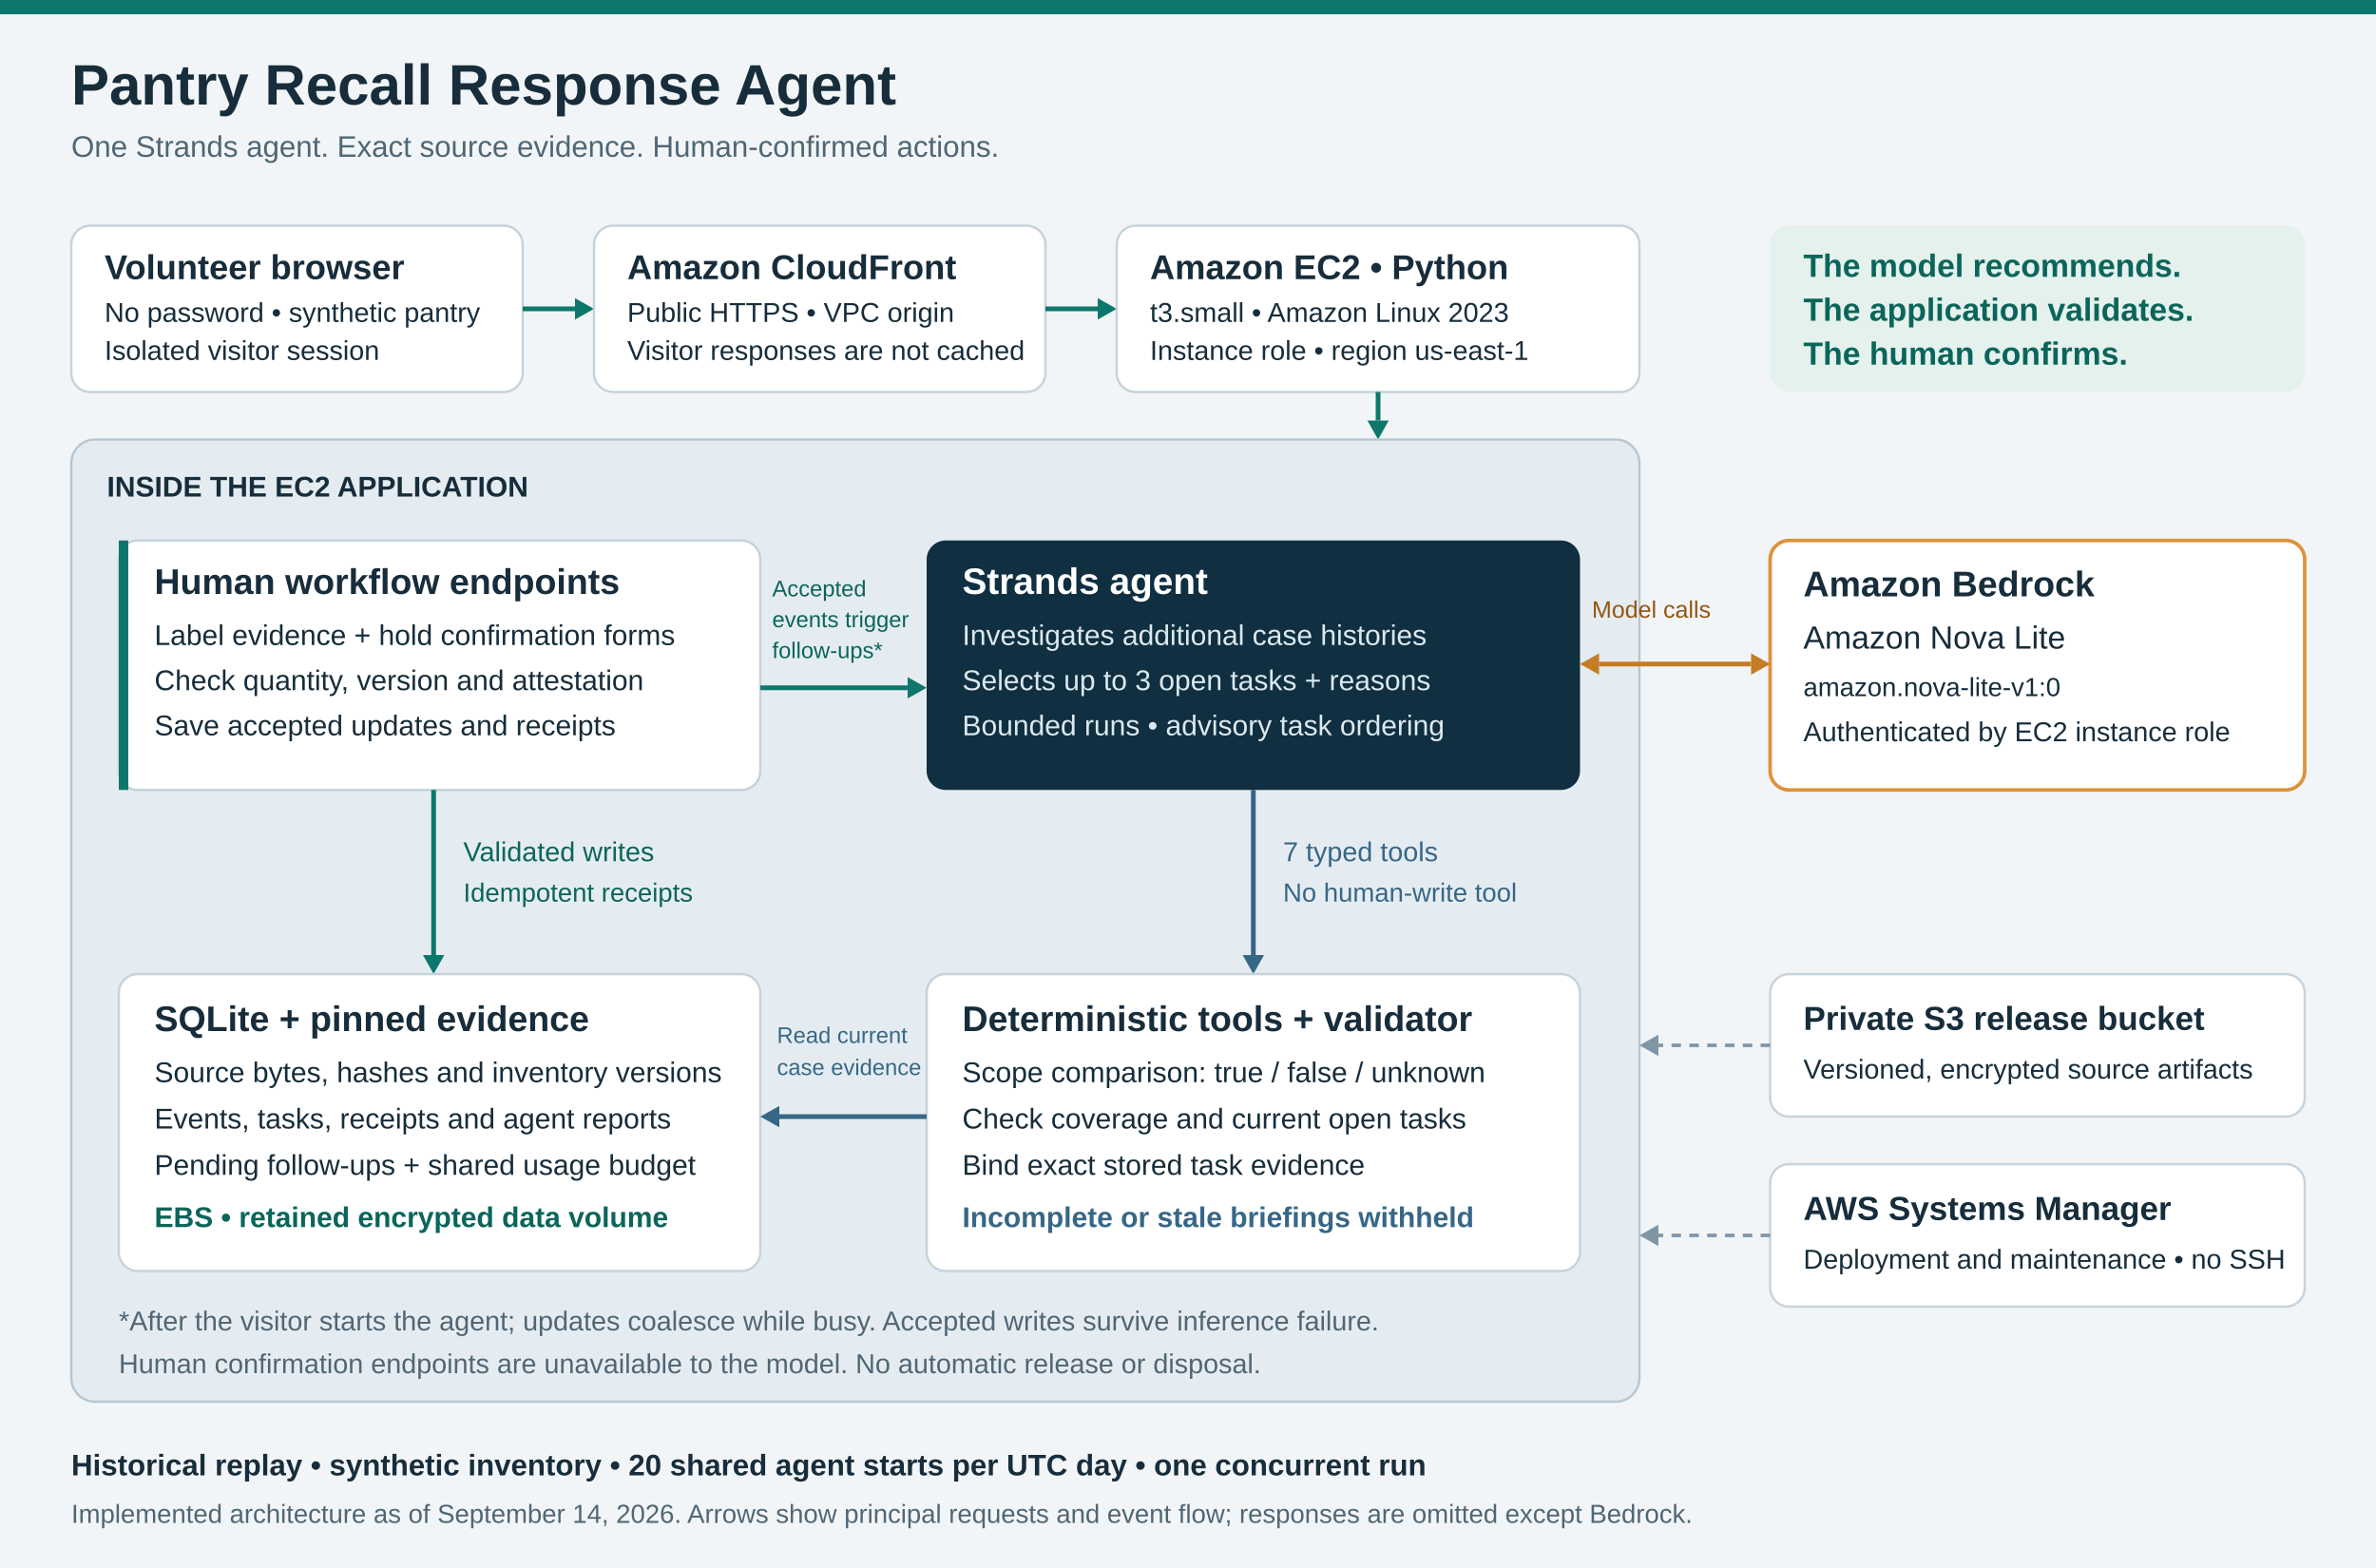
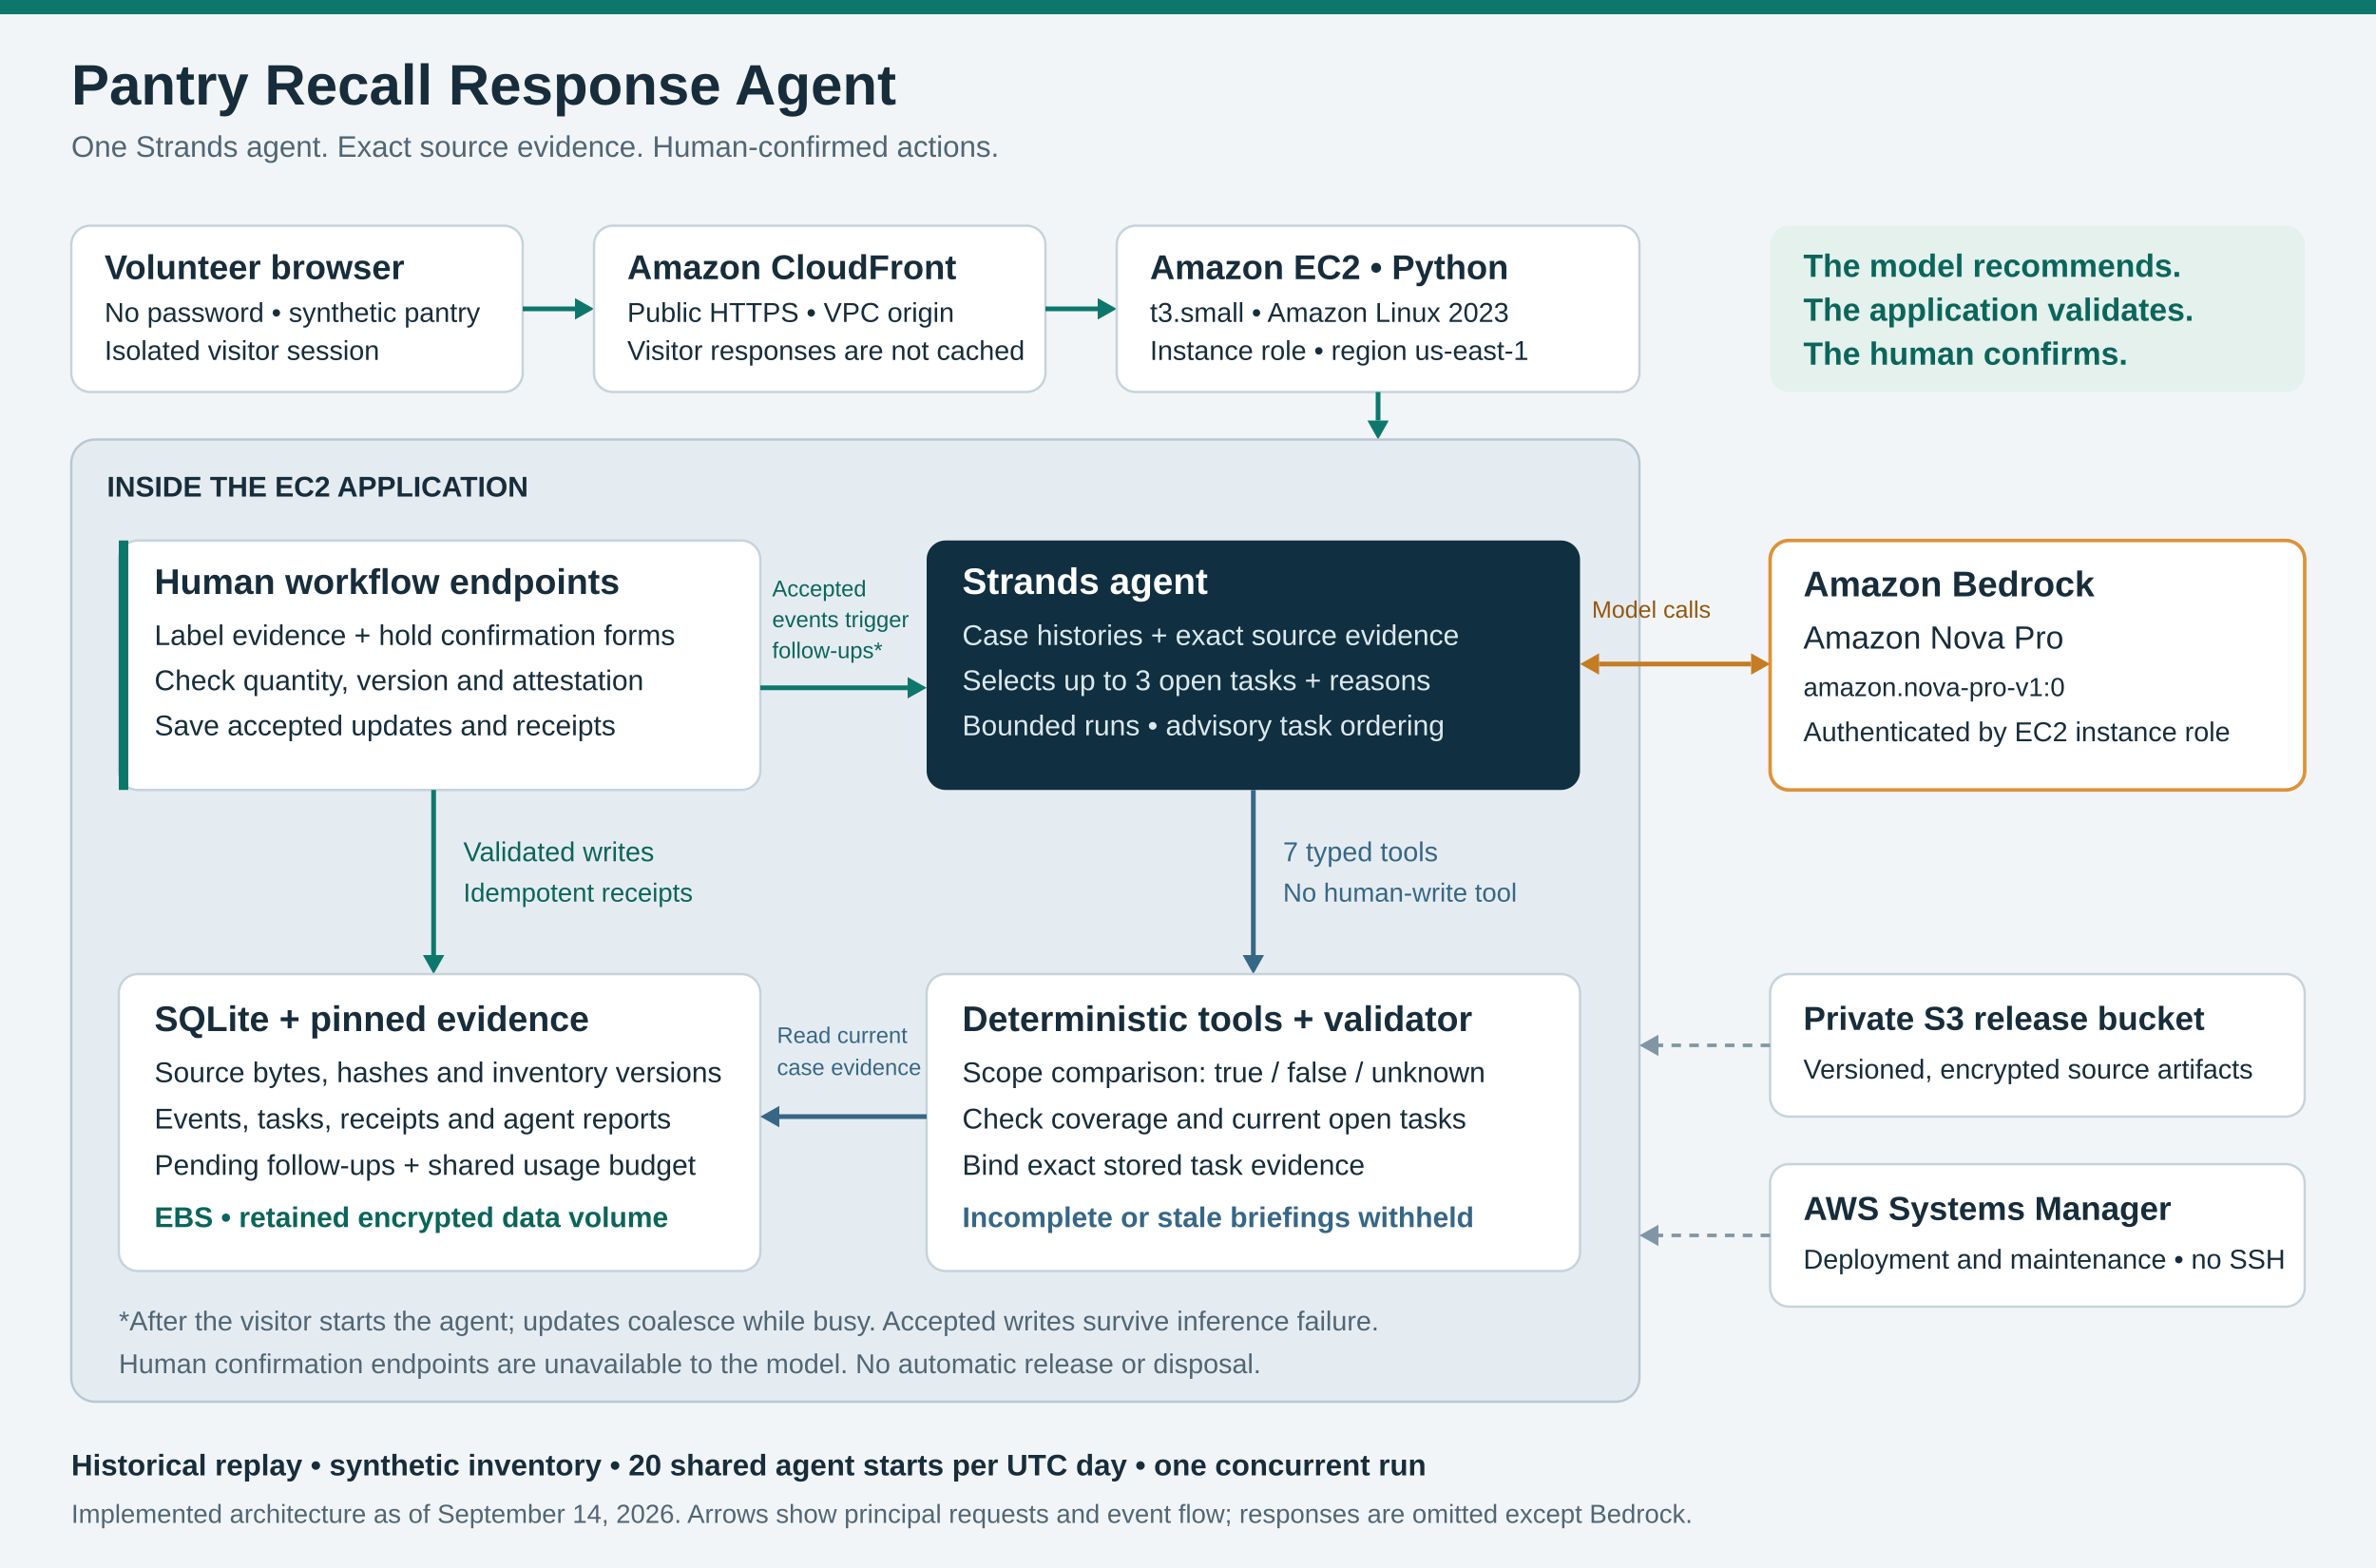
<svg xmlns="http://www.w3.org/2000/svg" width="2000" height="1320" viewBox="0 0 2000 1320" role="img" aria-labelledby="title desc">
  <rect width="2000" height="1320" fill="#f2f5f7" />
  <rect x="0" y="0" width="2000" height="12" fill="#0e776b" />
  <g font-family="Segoe UI, Arial, sans-serif" fill="#172d3b">
    <text x="60" y="88" font-size="48" font-weight="700">Pantry Recall Response Agent</text>
    <text x="60" y="132" font-size="25" fill="#506675">One Strands agent. Exact source evidence. Human-confirmed actions.</text>
    <rect x="60" y="190" width="380" height="140" rx="16" fill="#ffffff" stroke="#c6d3db" stroke-width="2" />
    <text x="88" y="235" font-size="29" font-weight="700">Volunteer browser</text>
    <text x="88" y="271" font-size="23">No password • synthetic pantry</text>
    <text x="88" y="303" font-size="23">Isolated visitor session</text>
    <line x1="440" y1="260" x2="484" y2="260" stroke="#0e776b" stroke-width="4" />
    <polygon points="500,260 484,251 484,269" fill="#0e776b" />
    <rect x="500" y="190" width="380" height="140" rx="16" fill="#ffffff" stroke="#c6d3db" stroke-width="2" />
    <text x="528" y="235" font-size="29" font-weight="700">Amazon CloudFront</text>
    <text x="528" y="271" font-size="23">Public HTTPS • VPC origin</text>
    <text x="528" y="303" font-size="23">Visitor responses are not cached</text>
    <line x1="880" y1="260" x2="924" y2="260" stroke="#0e776b" stroke-width="4" />
    <polygon points="940,260 924,251 924,269" fill="#0e776b" />
    <rect x="940" y="190" width="440" height="140" rx="16" fill="#ffffff" stroke="#c6d3db" stroke-width="2" />
    <text x="968" y="235" font-size="29" font-weight="700">Amazon EC2 • Python</text>
    <text x="968" y="271" font-size="23">t3.small • Amazon Linux 2023</text>
    <text x="968" y="303" font-size="23">Instance role • region us-east-1</text>
    <line x1="1160" y1="330" x2="1160" y2="354" stroke="#0e776b" stroke-width="4" />
    <polygon points="1160,370 1151,354 1169,354" fill="#0e776b" />
    <rect x="1490" y="190" width="450" height="140" rx="16" fill="#e4f1ec" />
    <text x="1518" y="233" font-size="27" font-weight="700" fill="#0b655b">The model recommends.</text>
    <text x="1518" y="270" font-size="27" font-weight="700" fill="#0b655b">The application validates.</text>
    <text x="1518" y="307" font-size="27" font-weight="700" fill="#0b655b">The human confirms.</text>
    <rect x="60" y="370" width="1320" height="810" rx="20" fill="#e5ecf1" stroke="#b7c8d3" stroke-width="2" />
    <text x="90" y="418" font-size="24" font-weight="700">INSIDE THE EC2 APPLICATION</text>
    <rect x="100" y="455" width="540" height="210" rx="16" fill="#ffffff" stroke="#c6d3db" stroke-width="2" />
    <rect x="100" y="455" width="8" height="210" fill="#0e776b" />
    <text x="130" y="500" font-size="30" font-weight="700">Human workflow endpoints</text>
    <text x="130" y="543" font-size="24">Label evidence + hold confirmation forms</text>
    <text x="130" y="581" font-size="24">Check quantity, version and attestation</text>
    <text x="130" y="619" font-size="24">Save accepted updates and receipts</text>
    <text x="650" y="502" font-size="19" fill="#0b655b">Accepted</text>
    <text x="650" y="528" font-size="19" fill="#0b655b">events trigger</text>
    <text x="650" y="554" font-size="19" fill="#0b655b">follow-ups*</text>
    <line x1="640" y1="579" x2="764" y2="579" stroke="#0e776b" stroke-width="4" />
    <polygon points="780,579 764,570 764,588" fill="#0e776b" />
    <rect x="780" y="455" width="550" height="210" rx="16" fill="#102f40" />
    <text x="810" y="500" font-size="31" font-weight="700" fill="#ffffff">Strands agent</text>
-     <text x="810" y="543" font-size="24" fill="#dbe9ee">Investigates additional case histories</text>
+     <text x="810" y="543" font-size="24" fill="#dbe9ee">Case histories + exact source evidence</text>
    <text x="810" y="581" font-size="24" fill="#dbe9ee">Selects up to 3 open tasks + reasons</text>
    <text x="810" y="619" font-size="24" fill="#dbe9ee">Bounded runs • advisory task ordering</text>
    <rect x="1490" y="455" width="450" height="210" rx="16" fill="#ffffff" stroke="#dc923b" stroke-width="3" />
    <text x="1518" y="502" font-size="30" font-weight="700">Amazon Bedrock</text>
-     <text x="1518" y="546" font-size="27">Amazon Nova Lite</text>
-     <text x="1518" y="586" font-size="22">amazon.nova-lite-v1:0</text>
+     <text x="1518" y="546" font-size="27">Amazon Nova Pro</text>
+     <text x="1518" y="586" font-size="22">amazon.nova-pro-v1:0</text>
    <text x="1518" y="624" font-size="23">Authenticated by EC2 instance role</text>
    <text x="1340" y="520" font-size="20" fill="#945710">Model calls</text>
    <line x1="1346" y1="559" x2="1474" y2="559" stroke="#c47c25" stroke-width="4" />
    <polygon points="1330,559 1346,550 1346,568" fill="#c47c25" />
    <polygon points="1490,559 1474,550 1474,568" fill="#c47c25" />
    <line x1="365" y1="665" x2="365" y2="804" stroke="#0e776b" stroke-width="4" />
    <polygon points="365,820 356,804 374,804" fill="#0e776b" />
    <text x="390" y="725" font-size="23" fill="#0b655b">Validated writes</text>
    <text x="390" y="759" font-size="22" fill="#0b655b">Idempotent receipts</text>
    <line x1="1055" y1="665" x2="1055" y2="804" stroke="#376786" stroke-width="4" />
    <polygon points="1055,820 1046,804 1064,804" fill="#376786" />
    <text x="1080" y="725" font-size="23" fill="#376786">7 typed tools</text>
    <text x="1080" y="759" font-size="22" fill="#376786">No human-write tool</text>
    <rect x="100" y="820" width="540" height="250" rx="16" fill="#ffffff" stroke="#c6d3db" stroke-width="2" />
    <text x="130" y="868" font-size="30" font-weight="700">SQLite + pinned evidence</text>
    <text x="130" y="911" font-size="24">Source bytes, hashes and inventory versions</text>
    <text x="130" y="950" font-size="24">Events, tasks, receipts and agent reports</text>
    <text x="130" y="989" font-size="24">Pending follow-ups + shared usage budget</text>
    <text x="130" y="1033" font-size="24" font-weight="700" fill="#0b655b">EBS • retained encrypted data volume</text>
    <rect x="780" y="820" width="550" height="250" rx="16" fill="#ffffff" stroke="#c6d3db" stroke-width="2" />
    <text x="810" y="868" font-size="30" font-weight="700">Deterministic tools + validator</text>
    <text x="810" y="911" font-size="24">Scope comparison: true / false / unknown</text>
    <text x="810" y="950" font-size="24">Check coverage and current open tasks</text>
    <text x="810" y="989" font-size="24">Bind exact stored task evidence</text>
    <text x="810" y="1033" font-size="24" font-weight="700" fill="#376786">Incomplete or stale briefings withheld</text>
    <text x="654" y="878" font-size="19" fill="#376786">Read current</text>
    <text x="654" y="905" font-size="19" fill="#376786">case evidence</text>
    <line x1="780" y1="940" x2="656" y2="940" stroke="#376786" stroke-width="4" />
    <polygon points="640,940 656,931 656,949" fill="#376786" />
    <rect x="1490" y="820" width="450" height="120" rx="16" fill="#ffffff" stroke="#c6d3db" stroke-width="2" />
    <text x="1518" y="867" font-size="28" font-weight="700">Private S3 release bucket</text>
    <text x="1518" y="908" font-size="23">Versioned, encrypted source artifacts</text>
    <line x1="1490" y1="880" x2="1396" y2="880" stroke="#8196a5" stroke-width="3" stroke-dasharray="8 7" />
    <polygon points="1380,880 1396,871 1396,889" fill="#8196a5" />
    <rect x="1490" y="980" width="450" height="120" rx="16" fill="#ffffff" stroke="#c6d3db" stroke-width="2" />
    <text x="1518" y="1027" font-size="28" font-weight="700">AWS Systems Manager</text>
    <text x="1518" y="1068" font-size="23">Deployment and maintenance • no SSH</text>
    <line x1="1490" y1="1040" x2="1396" y2="1040" stroke="#8196a5" stroke-width="3" stroke-dasharray="8 7" />
    <polygon points="1380,1040 1396,1031 1396,1049" fill="#8196a5" />
    <text x="100" y="1120" font-size="23" fill="#506675">*After the visitor starts the agent; updates coalesce while busy. Accepted writes survive inference failure.</text>
    <text x="100" y="1156" font-size="23" fill="#506675">Human confirmation endpoints are unavailable to the model. No automatic release or disposal.</text>
    <text x="60" y="1242" font-size="25" font-weight="700">Historical replay • synthetic inventory • 20 shared agent starts per UTC day • one concurrent run</text>
    <text x="60" y="1282" font-size="22" fill="#506675">Implemented architecture as of September 14, 2026. Arrows show principal requests and event flow; responses are omitted except Bedrock.</text>
  </g>
</svg>
